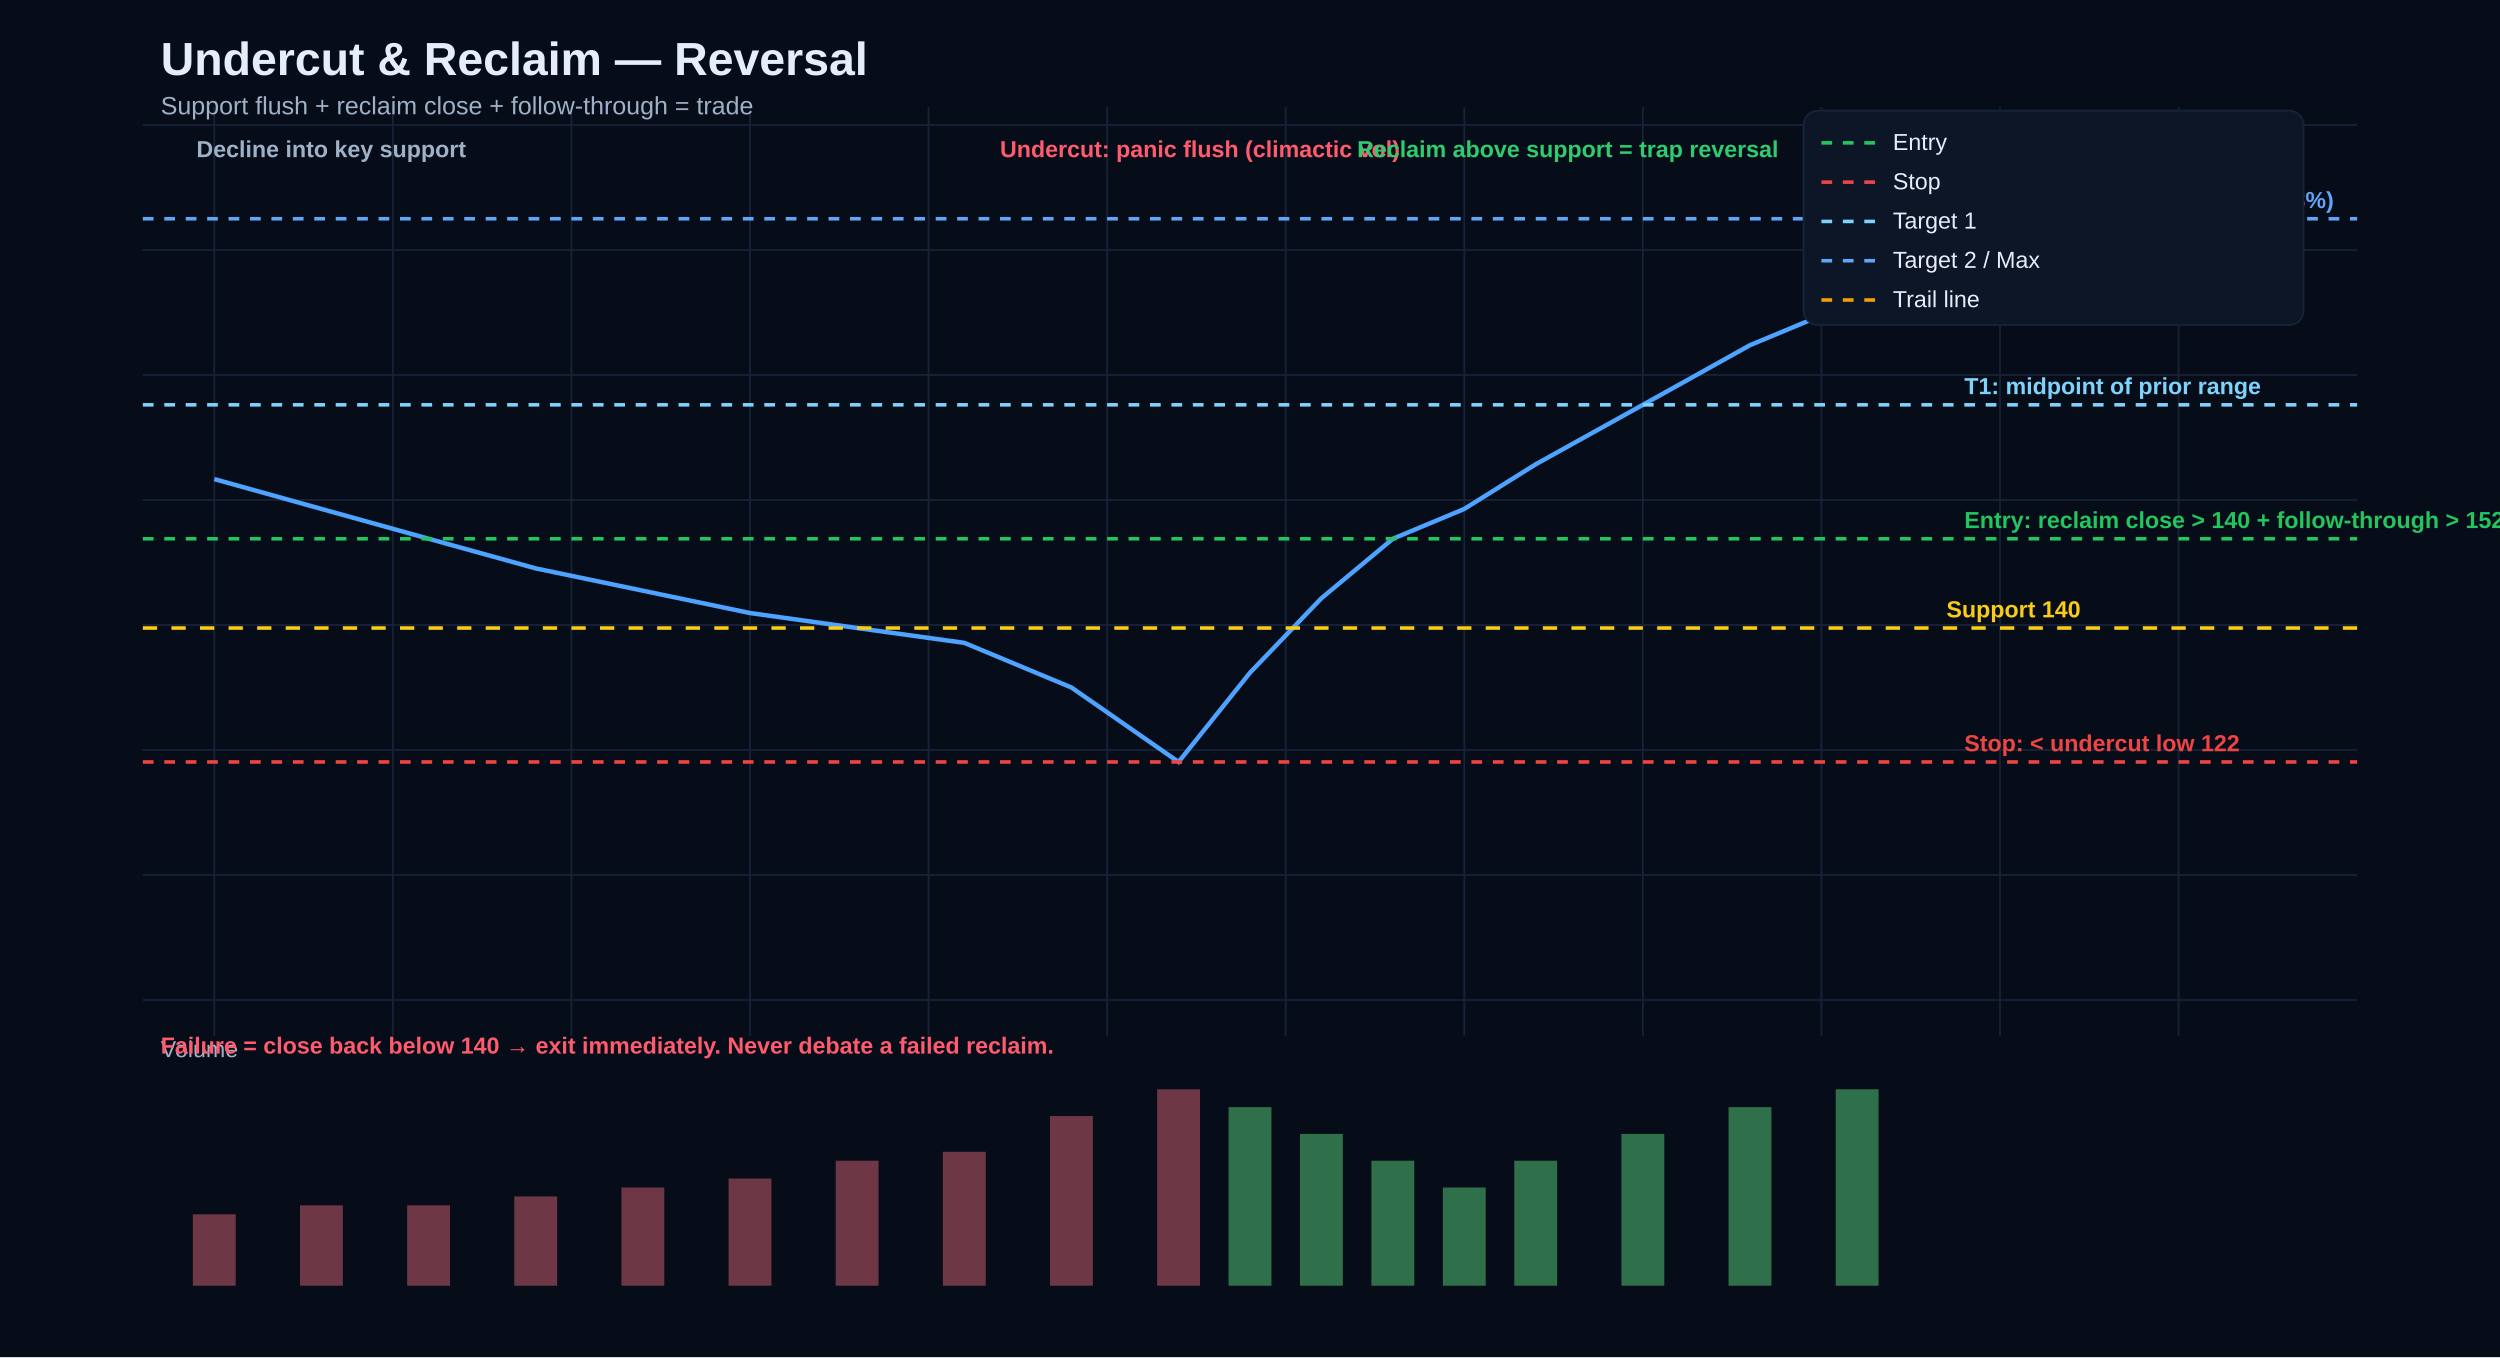
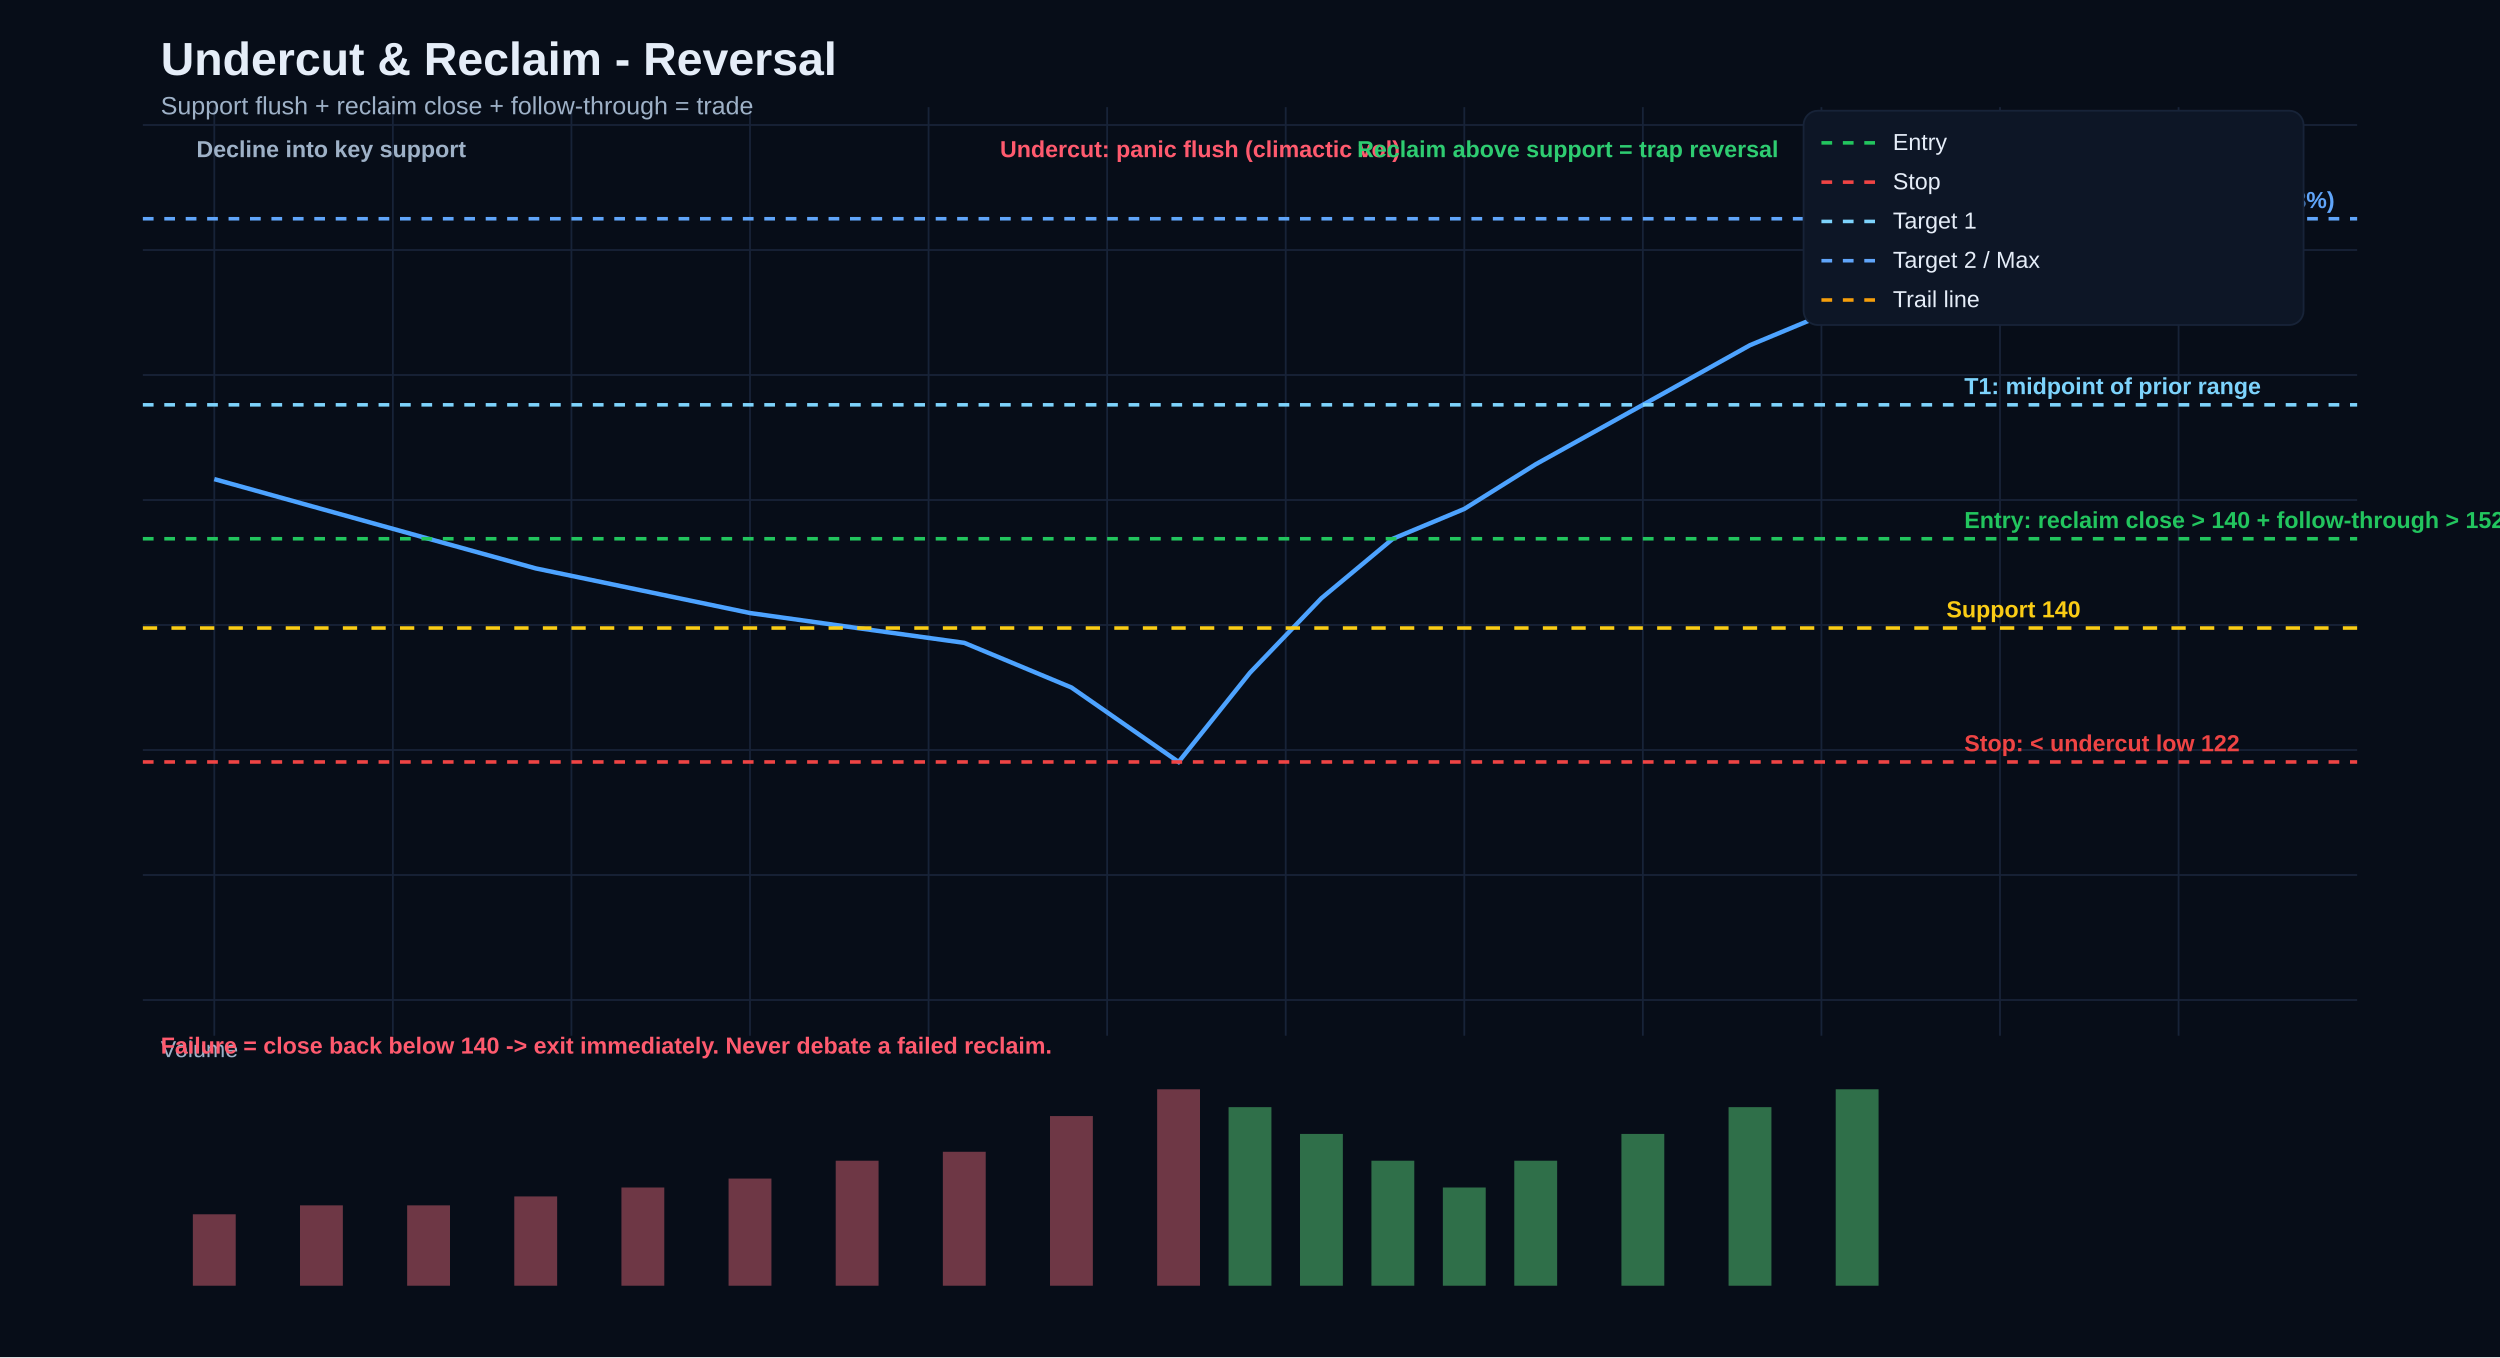
<svg xmlns="http://www.w3.org/2000/svg" width="1400" height="760" viewBox="0 0 1400 760" role="img" aria-labelledby="t d">
  <rect width="1400" height="760" fill="#070d18" />
  <g stroke="#172338" stroke-width="1">
    <path d="M80 70H1320M80 140H1320M80 210H1320M80 280H1320M80 350H1320M80 420H1320M80 490H1320M80 560H1320" />
    <path d="M120 60V580M220 60V580M320 60V580M420 60V580M520 60V580M620 60V580M720 60V580M820 60V580M920 60V580M1020 60V580M1120 60V580M1220 60V580" />
  </g>
-   <text x="90" y="42" fill="#e5edf8" font-size="26" font-family="Arial, sans-serif" font-weight="600">Undercut &amp; Reclaim — Reversal</text>
+   <text x="90" y="42" fill="#e5edf8" font-size="26" font-family="Arial, sans-serif" font-weight="600">Undercut &amp; Reclaim - Reversal</text>
  <text x="90" y="64" fill="#9eb1c7" font-size="14" font-family="Arial, sans-serif">Support flush + reclaim close + follow-through = trade</text>
  <path d="M120.0 268.3 L180.0 285.0 L240.0 301.7 L300.0 318.3 L360.0 330.8 L420.0 343.3 L480.0 351.7 L540.0 360.0 L600.0 385.0 L660.0 426.7 L700.0 376.7 L740.0 335.0 L780.0 301.7 L820.0 285.0 L860.0 260.0 L920.0 226.7 L980.0 193.3 L1040.0 168.3 L1100.0 143.3" fill="none" stroke="#4da3ff" stroke-width="2.5" />
  <line x1="80" y1="301.7" x2="1320" y2="301.7" stroke="#22c55e" stroke-dasharray="6 6" stroke-width="2" />
  <text x="1100" y="295.7" fill="#22c55e" font-size="13" font-family="Arial, sans-serif" font-weight="600">Entry: reclaim close &gt; 140 + follow-through &gt; 152</text>
  <line x1="80" y1="426.7" x2="1320" y2="426.7" stroke="#ef4444" stroke-dasharray="6 6" stroke-width="2" />
  <text x="1100" y="420.7" fill="#ef4444" font-size="13" font-family="Arial, sans-serif" font-weight="600">Stop: &lt; undercut low 122</text>
  <line x1="80" y1="226.7" x2="1320" y2="226.7" stroke="#7dd3fc" stroke-dasharray="6 6" stroke-width="2" />
  <text x="1100" y="220.7" fill="#7dd3fc" font-size="13" font-family="Arial, sans-serif" font-weight="600">T1: midpoint of prior range</text>
  <line x1="80" y1="122.5" x2="1320" y2="122.5" stroke="#60a5fa" stroke-dasharray="6 6" stroke-width="2" />
-   <text x="1100" y="116.5" fill="#60a5fa" font-size="13" font-family="Arial, sans-serif" font-weight="600">T2: prior resistance (max ≈ +28%)</text>
+   <text x="1100" y="116.5" fill="#60a5fa" font-size="13" font-family="Arial, sans-serif" font-weight="600">T2: prior resistance (max ~ +28%)</text>
  <rect x="108" y="680.0" width="24" height="40.0" fill="#6e3745" />
  <rect x="168" y="675.0" width="24" height="45.0" fill="#6e3745" />
  <rect x="228" y="675.0" width="24" height="45.0" fill="#6e3745" />
  <rect x="288" y="670.0" width="24" height="50.0" fill="#6e3745" />
  <rect x="348" y="665.0" width="24" height="55.0" fill="#6e3745" />
  <rect x="408" y="660.0" width="24" height="60.0" fill="#6e3745" />
  <rect x="468" y="650.0" width="24" height="70.0" fill="#6e3745" />
  <rect x="528" y="645.0" width="24" height="75.0" fill="#6e3745" />
  <rect x="588" y="625.0" width="24" height="95.0" fill="#6e3745" />
  <rect x="648" y="610.0" width="24" height="110.0" fill="#6e3745" />
  <rect x="688" y="620.0" width="24" height="100.0" fill="#2f6f49" />
  <rect x="728" y="635.0" width="24" height="85.0" fill="#2f6f49" />
  <rect x="768" y="650.0" width="24" height="70.0" fill="#2f6f49" />
  <rect x="808" y="665.0" width="24" height="55.0" fill="#2f6f49" />
  <rect x="848" y="650.0" width="24" height="70.0" fill="#2f6f49" />
  <rect x="908" y="635.0" width="24" height="85.0" fill="#2f6f49" />
  <rect x="968" y="620.0" width="24" height="100.0" fill="#2f6f49" />
  <rect x="1028" y="610.0" width="24" height="110.0" fill="#2f6f49" />
  <text x="90" y="592.0" fill="#9eb1c7" font-size="13" font-family="Arial, sans-serif" font-weight="400">Volume</text>
  <text x="110" y="88.0" fill="#9eb1c7" font-size="13" font-family="Arial, sans-serif" font-weight="600">Decline into key support</text>
  <text x="560" y="88.0" fill="#ff5a6e" font-size="13" font-family="Arial, sans-serif" font-weight="600">Undercut: panic flush (climactic vol)</text>
  <text x="760" y="88.0" fill="#2ecc71" font-size="13" font-family="Arial, sans-serif" font-weight="600">Reclaim above support = trap reversal</text>
-   <text x="90" y="590.0" fill="#ff5a6e" font-size="13" font-family="Arial, sans-serif" font-weight="600">Failure = close back below 140 → exit immediately. Never debate a failed reclaim.</text>
+   <text x="90" y="590.0" fill="#ff5a6e" font-size="13" font-family="Arial, sans-serif" font-weight="600">Failure = close back below 140 -&gt; exit immediately. Never debate a failed reclaim.</text>
  <rect x="1010" y="62" width="280" height="120" rx="8" fill="#0d1626" stroke="#172338" />
  <line x1="1020" y1="80" x2="1050" y2="80" stroke="#22c55e" stroke-dasharray="6 6" stroke-width="2" />
  <text x="1060" y="84.0" fill="#e5edf8" font-size="13" font-family="Arial, sans-serif" font-weight="400">Entry</text>
  <line x1="1020" y1="102" x2="1050" y2="102" stroke="#ef4444" stroke-dasharray="6 6" stroke-width="2" />
  <text x="1060" y="106.0" fill="#e5edf8" font-size="13" font-family="Arial, sans-serif" font-weight="400">Stop</text>
  <line x1="1020" y1="124" x2="1050" y2="124" stroke="#7dd3fc" stroke-dasharray="6 6" stroke-width="2" />
  <text x="1060" y="128.0" fill="#e5edf8" font-size="13" font-family="Arial, sans-serif" font-weight="400">Target 1</text>
  <line x1="1020" y1="146" x2="1050" y2="146" stroke="#60a5fa" stroke-dasharray="6 6" stroke-width="2" />
  <text x="1060" y="150.0" fill="#e5edf8" font-size="13" font-family="Arial, sans-serif" font-weight="400">Target 2 / Max</text>
  <line x1="1020" y1="168" x2="1050" y2="168" stroke="#f59e0b" stroke-dasharray="6 6" stroke-width="2" />
  <text x="1060" y="172.0" fill="#e5edf8" font-size="13" font-family="Arial, sans-serif" font-weight="400">Trail line</text>
  <line x1="80" y1="351.7" x2="1320" y2="351.7" stroke="#facc15" stroke-dasharray="8 8" stroke-width="2" />
  <text x="1090" y="345.7" fill="#facc15" font-size="13" font-family="Arial, sans-serif" font-weight="600">Support 140</text>
</svg>
